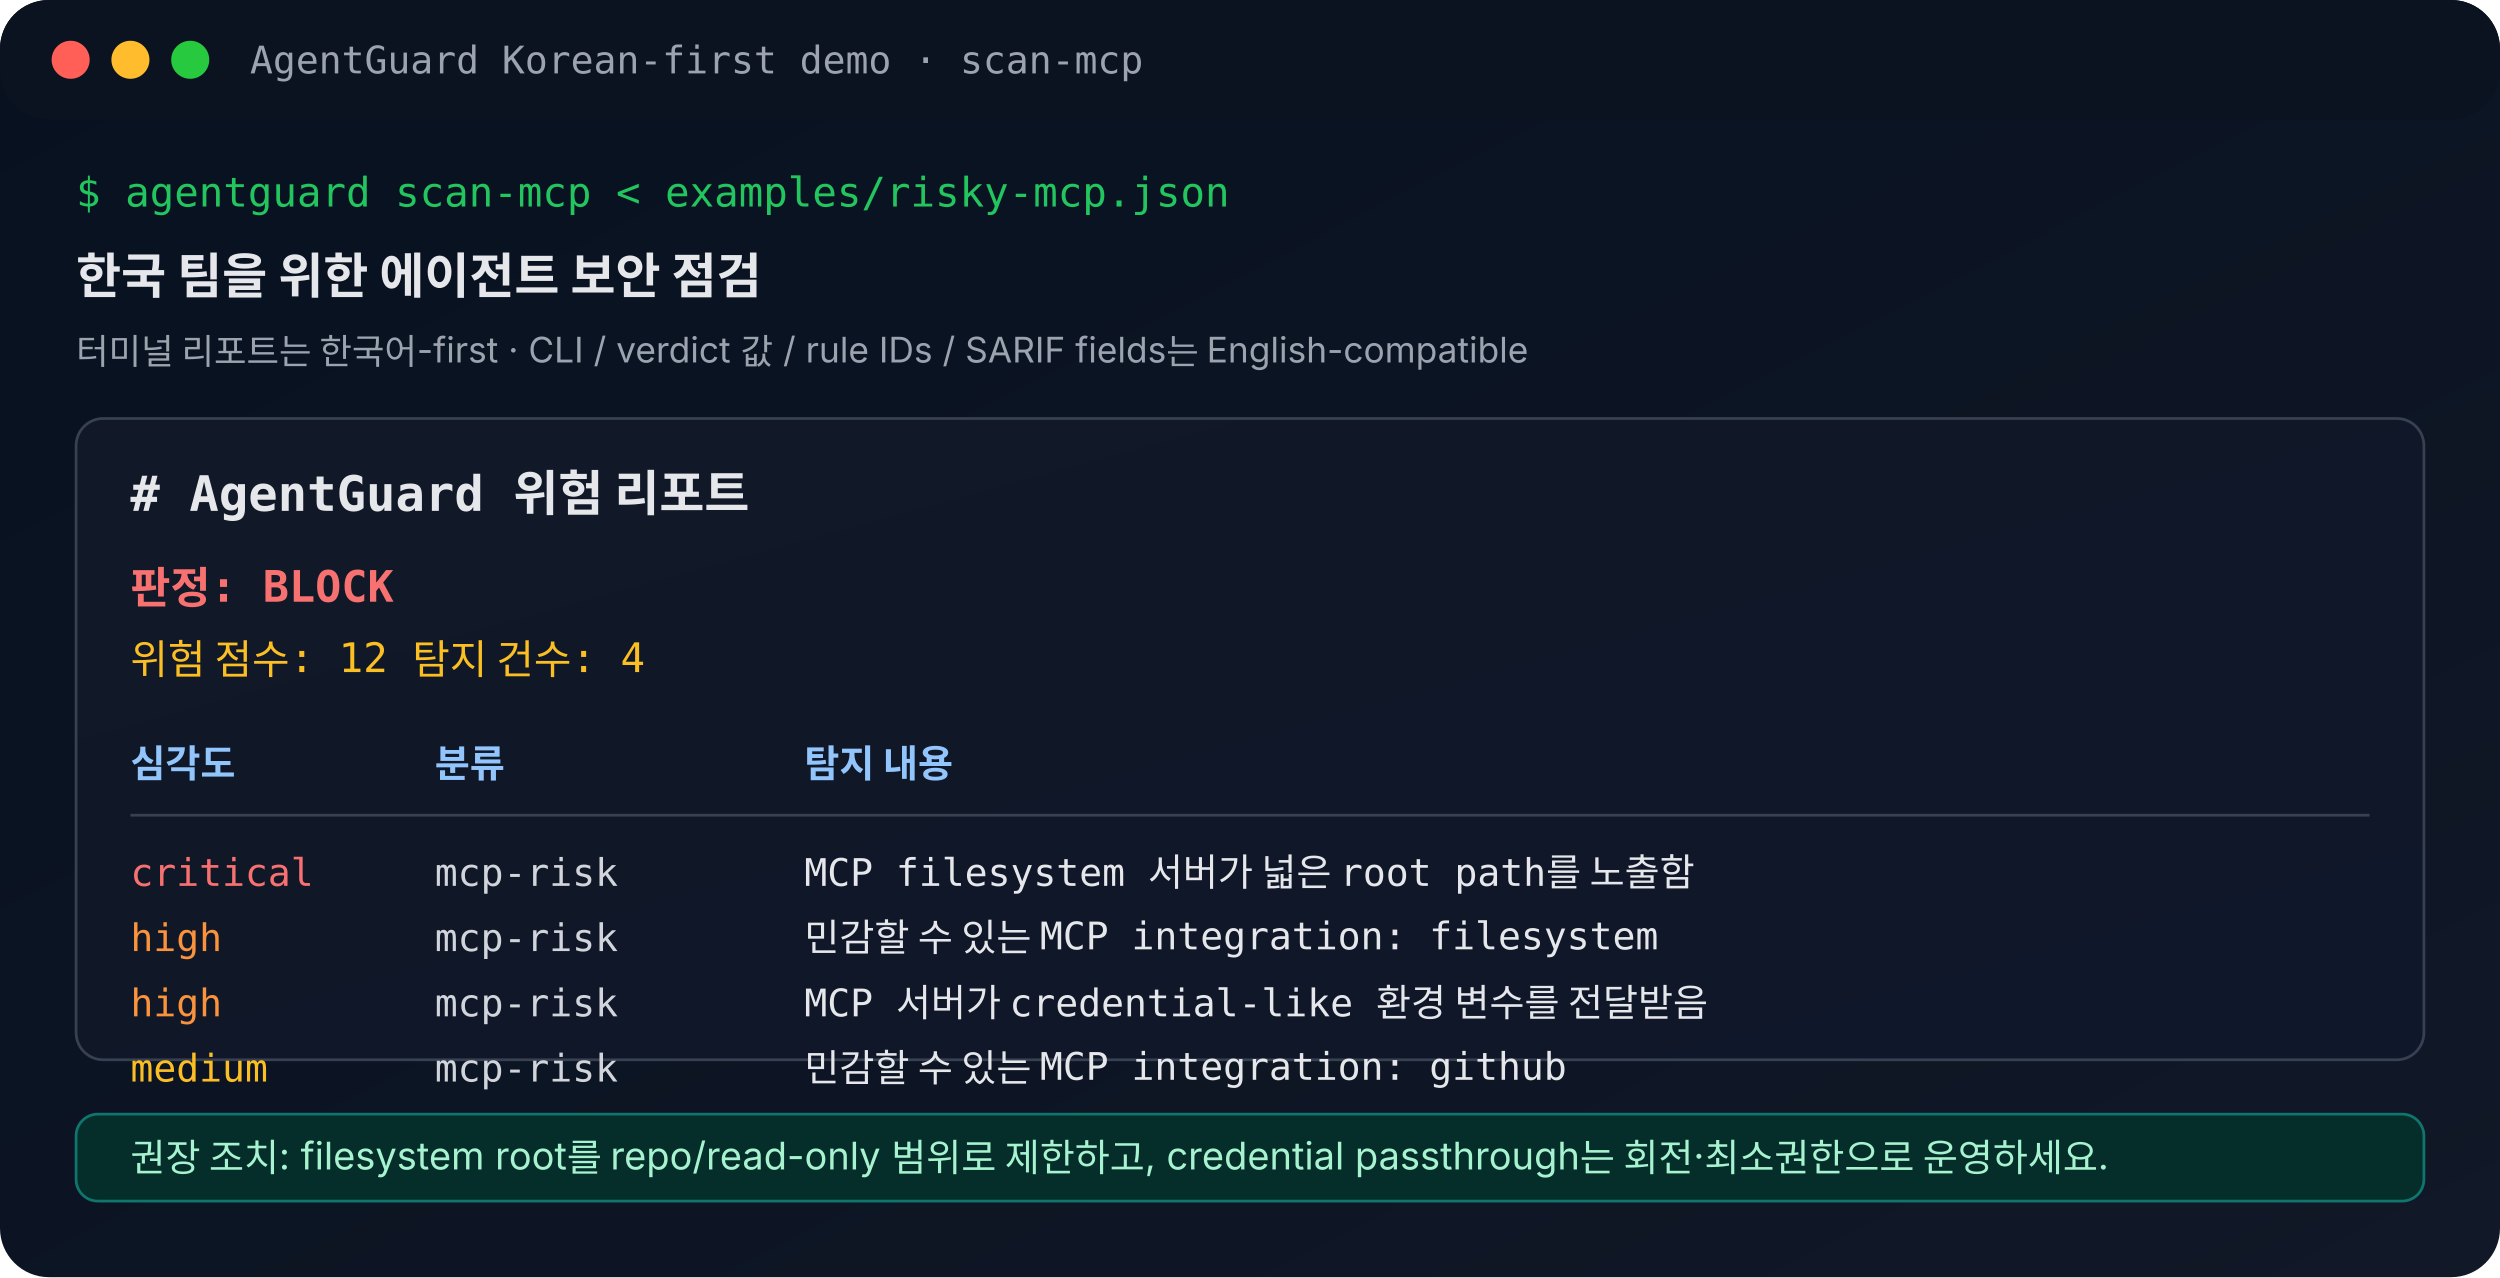
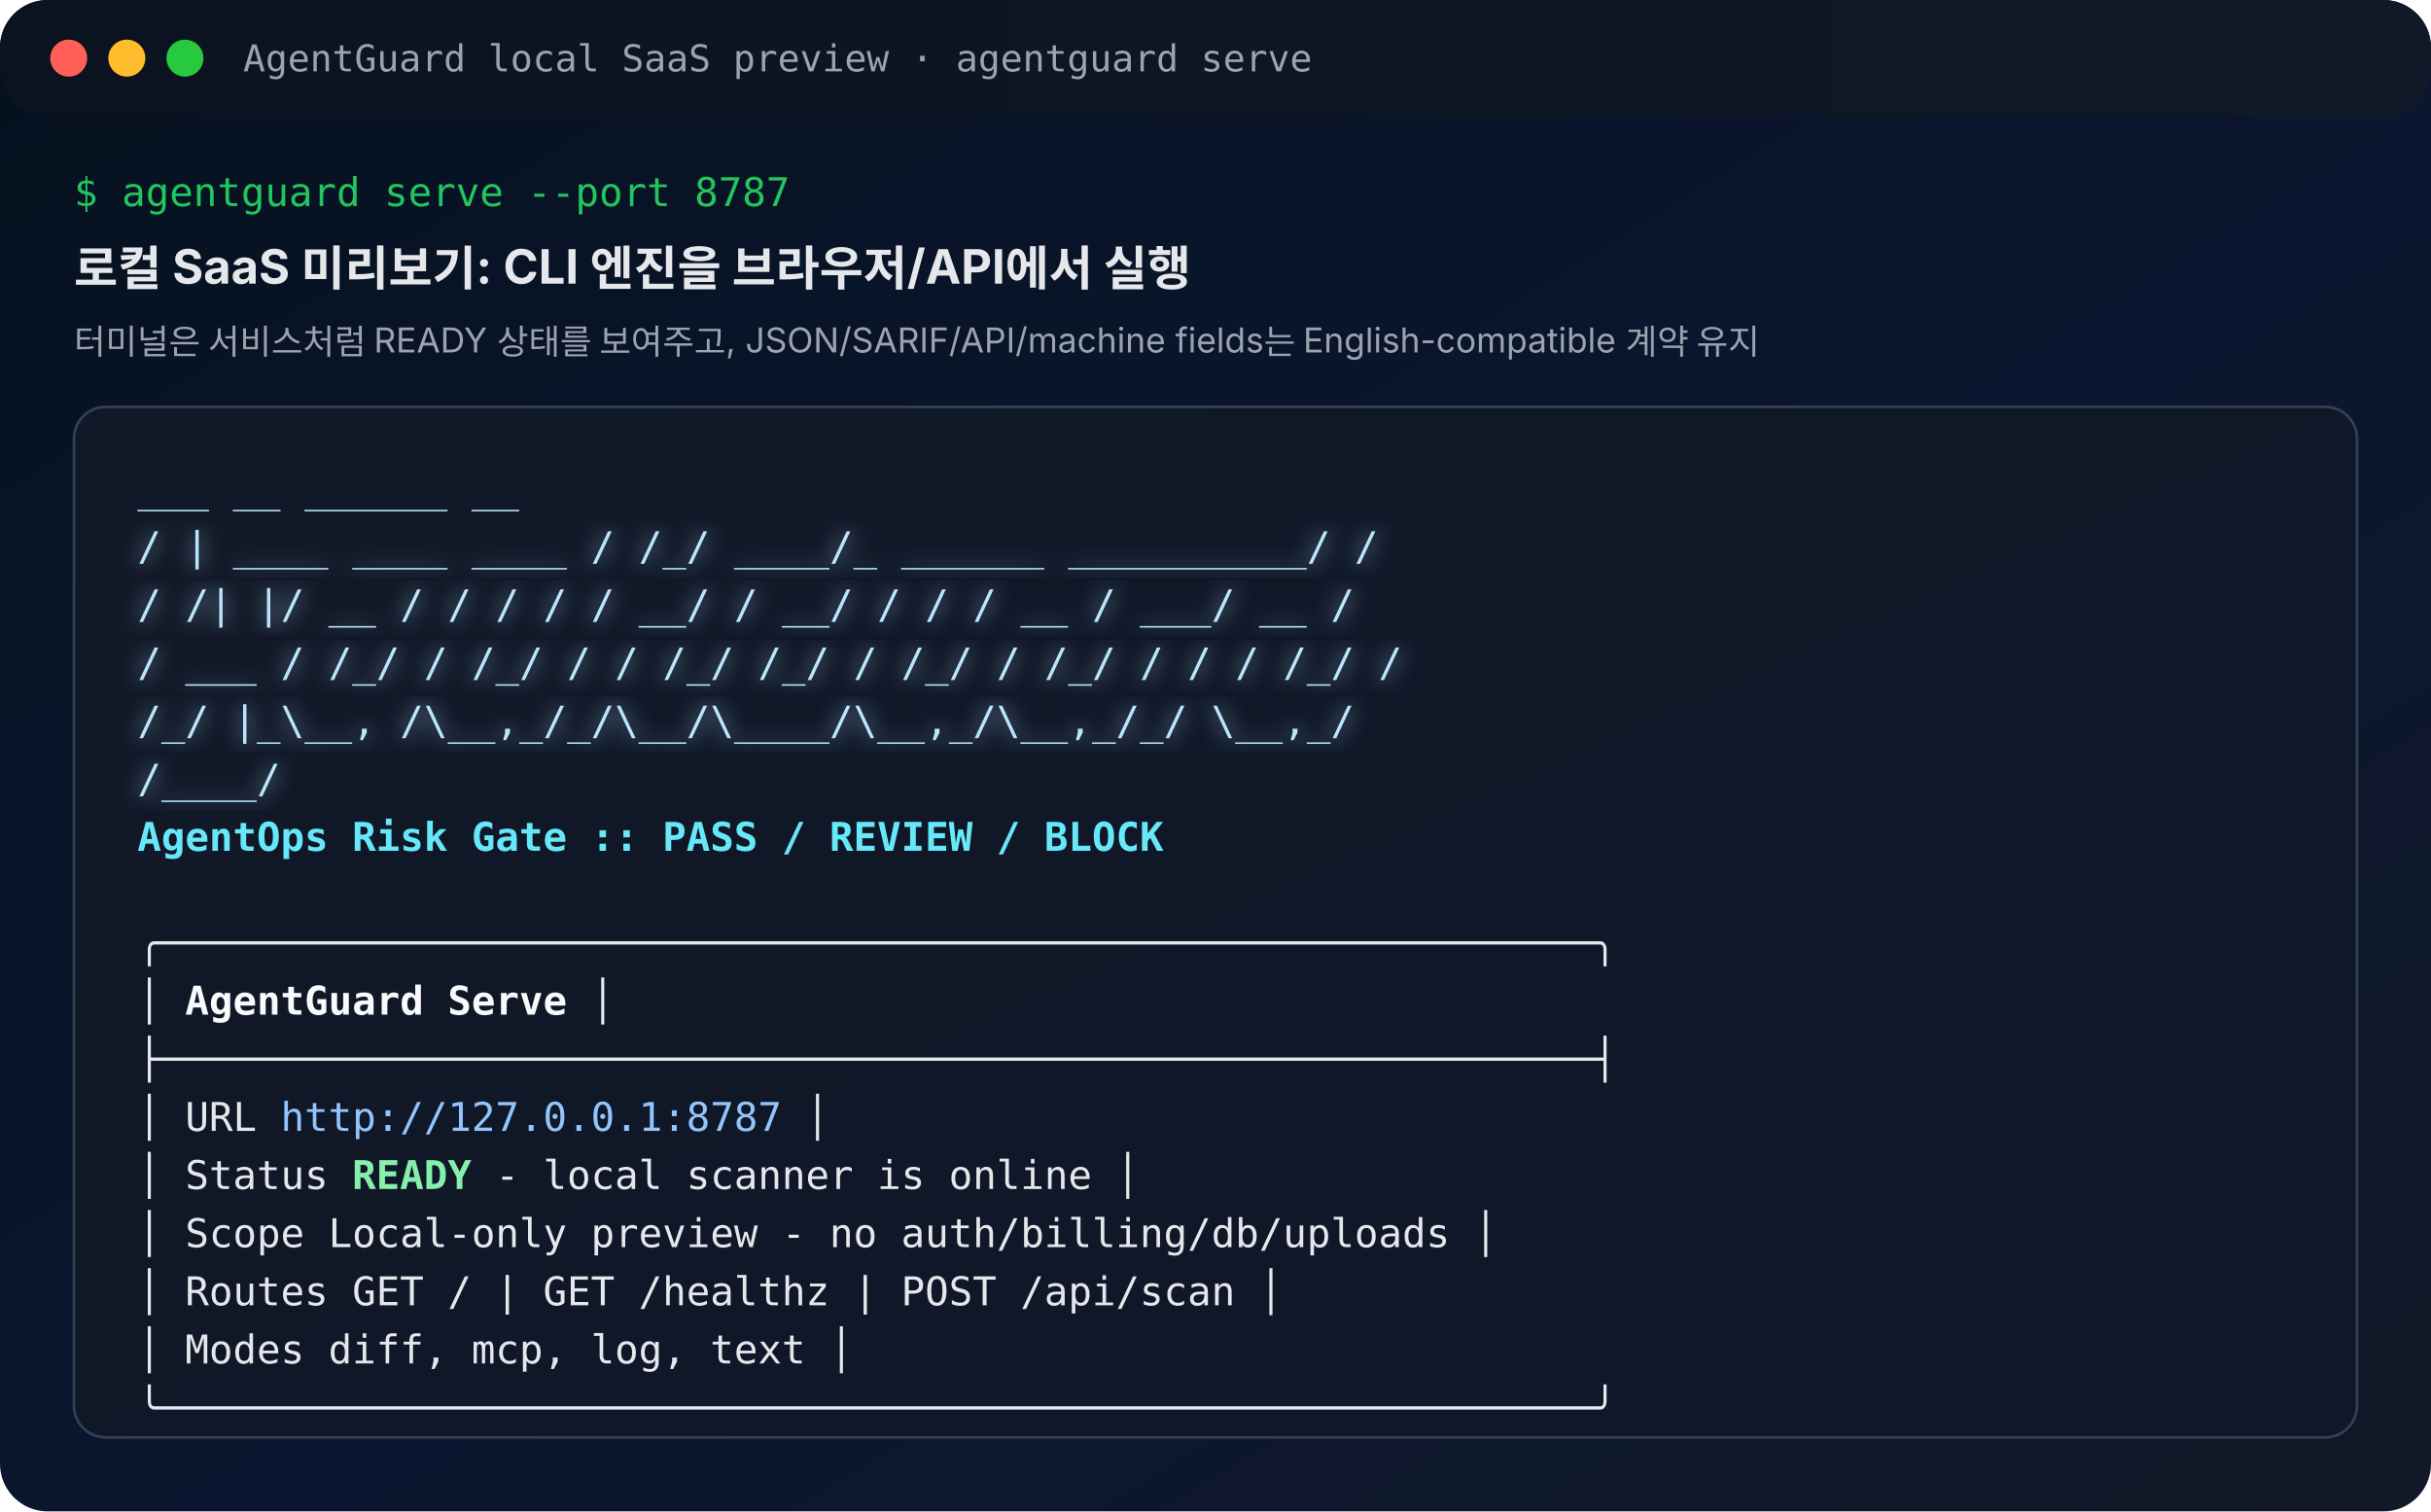
- <svg xmlns="http://www.w3.org/2000/svg" width="920" height="470" viewBox="0 0 920 470" role="img" aria-labelledby="title desc">
+ <svg xmlns="http://www.w3.org/2000/svg" width="920" height="572" viewBox="0 0 920 572" role="img" aria-labelledby="title desc">
  <defs>
    <linearGradient id="bg" x1="0" y1="0" x2="1" y2="1">
-       <stop offset="0%" stop-color="#07111f" />
+       <stop offset="0%" stop-color="#06111f" />
+       <stop offset="55%" stop-color="#0b1730" />
+       <stop offset="100%" stop-color="#111827" />
+     </linearGradient>
+     <linearGradient id="chrome" x1="0" y1="0" x2="1" y2="0">
+       <stop offset="0%" stop-color="#0b1220" />
      <stop offset="100%" stop-color="#111827" />
    </linearGradient>
    <linearGradient id="panel" x1="0" y1="0" x2="1" y2="1">
      <stop offset="0%" stop-color="#111827" />
      <stop offset="100%" stop-color="#0f172a" />
    </linearGradient>
+     <filter id="glow" x="-20%" y="-20%" width="140%" height="140%">
+       <feGaussianBlur stdDeviation="4" result="blur" />
+       <feMerge>
+         <feMergeNode in="blur" />
+         <feMergeNode in="SourceGraphic" />
+       </feMerge>
+     </filter>
  </defs>
-   <rect width="920" height="470" rx="18" fill="url(#bg)" />
-   <rect x="0" y="0" width="920" height="44" rx="18" fill="#0b1220" />
+   <rect width="920" height="572" rx="18" fill="url(#bg)" />
+   <rect x="0" y="0" width="920" height="44" rx="18" fill="url(#chrome)" />
  <circle cx="26" cy="22" r="7" fill="#ff5f56" />
  <circle cx="48" cy="22" r="7" fill="#ffbd2e" />
  <circle cx="70" cy="22" r="7" fill="#27c93f" />
-   <text x="92" y="27" fill="#9ca3af" font-family="ui-monospace, SFMono-Regular, Menlo, Monaco, Consolas, monospace" font-size="14">AgentGuard Korean-first demo · scan-mcp</text>
-   <text x="28" y="76" fill="#22c55e" font-family="ui-monospace, SFMono-Regular, Menlo, Monaco, Consolas, monospace" font-size="15">$ agentguard scan-mcp &lt; examples/risky-mcp.json</text>
-   <text x="28" y="108" fill="#e5e7eb" font-family="ui-sans-serif, system-ui, -apple-system, BlinkMacSystemFont, Segoe UI, sans-serif" font-size="18" font-weight="700">한국 팀을 위한 에이전트 보안 점검</text>
-   <text x="28" y="134" fill="#9ca3af" font-family="ui-sans-serif, system-ui, -apple-system, BlinkMacSystemFont, Segoe UI, sans-serif" font-size="13">터미널 리포트는 한국어-first · CLI / verdict 값 / rule IDs / SARIF fields는 English-compatible</text>
-   <rect x="28" y="154" width="864" height="236" rx="10" fill="url(#panel)" stroke="#374151" />
-   <text x="48" y="188" fill="#e5e7eb" font-family="ui-monospace, SFMono-Regular, Menlo, Monaco, Consolas, monospace" font-size="18" font-weight="700"># AgentGuard 위험 리포트</text>
-   <text x="48" y="222" fill="#f87171" font-family="ui-monospace, SFMono-Regular, Menlo, Monaco, Consolas, monospace" font-size="16" font-weight="700">판정: BLOCK</text>
-   <text x="48" y="248" fill="#fbbf24" font-family="ui-monospace, SFMono-Regular, Menlo, Monaco, Consolas, monospace" font-size="15">위험 점수: 12   탐지 건수: 4</text>
-   <text x="48" y="286" fill="#93c5fd" font-family="ui-monospace, SFMono-Regular, Menlo, Monaco, Consolas, monospace" font-size="14" font-weight="700">심각도</text>
-   <text x="160" y="286" fill="#93c5fd" font-family="ui-monospace, SFMono-Regular, Menlo, Monaco, Consolas, monospace" font-size="14" font-weight="700">분류</text>
-   <text x="296" y="286" fill="#93c5fd" font-family="ui-monospace, SFMono-Regular, Menlo, Monaco, Consolas, monospace" font-size="14" font-weight="700">탐지 내용</text>
-   <line x1="48" y1="300" x2="872" y2="300" stroke="#374151" />
-   <text x="48" y="326" fill="#f87171" font-family="ui-monospace, SFMono-Regular, Menlo, Monaco, Consolas, monospace" font-size="14">critical</text>
-   <text x="160" y="326" fill="#d1d5db" font-family="ui-monospace, SFMono-Regular, Menlo, Monaco, Consolas, monospace" font-size="14">mcp-risk</text>
-   <text x="296" y="326" fill="#e5e7eb" font-family="ui-monospace, SFMono-Regular, Menlo, Monaco, Consolas, monospace" font-size="14">MCP filesystem 서버가 넓은 root path를 노출함</text>
-   <text x="48" y="350" fill="#fb923c" font-family="ui-monospace, SFMono-Regular, Menlo, Monaco, Consolas, monospace" font-size="14">high</text>
-   <text x="160" y="350" fill="#d1d5db" font-family="ui-monospace, SFMono-Regular, Menlo, Monaco, Consolas, monospace" font-size="14">mcp-risk</text>
-   <text x="296" y="350" fill="#e5e7eb" font-family="ui-monospace, SFMono-Regular, Menlo, Monaco, Consolas, monospace" font-size="14">민감할 수 있는 MCP integration: filesystem</text>
-   <text x="48" y="374" fill="#fb923c" font-family="ui-monospace, SFMono-Regular, Menlo, Monaco, Consolas, monospace" font-size="14">high</text>
-   <text x="160" y="374" fill="#d1d5db" font-family="ui-monospace, SFMono-Regular, Menlo, Monaco, Consolas, monospace" font-size="14">mcp-risk</text>
-   <text x="296" y="374" fill="#e5e7eb" font-family="ui-monospace, SFMono-Regular, Menlo, Monaco, Consolas, monospace" font-size="14">MCP 서버가 credential-like 환경 변수를 전달받음</text>
-   <text x="48" y="398" fill="#fbbf24" font-family="ui-monospace, SFMono-Regular, Menlo, Monaco, Consolas, monospace" font-size="14">medium</text>
-   <text x="160" y="398" fill="#d1d5db" font-family="ui-monospace, SFMono-Regular, Menlo, Monaco, Consolas, monospace" font-size="14">mcp-risk</text>
-   <text x="296" y="398" fill="#e5e7eb" font-family="ui-monospace, SFMono-Regular, Menlo, Monaco, Consolas, monospace" font-size="14">민감할 수 있는 MCP integration: github</text>
-   <rect x="28" y="410" width="864" height="32" rx="8" fill="#052e2b" stroke="#0f766e" />
-   <text x="48" y="431" fill="#a7f3d0" font-family="ui-sans-serif, system-ui, -apple-system, BlinkMacSystemFont, Segoe UI, sans-serif" font-size="14">권장 조치: filesystem root를 repo/read-only 범위로 제한하고, credential passthrough는 회전·최소권한으로 운영하세요.</text>
+   <text x="92" y="27" fill="#9ca3af" font-family="ui-monospace, SFMono-Regular, Menlo, Monaco, Consolas, monospace" font-size="14">AgentGuard local SaaS preview · agentguard serve</text>
+   <text x="28" y="78" fill="#22c55e" font-family="ui-monospace, SFMono-Regular, Menlo, Monaco, Consolas, monospace" font-size="15">$ agentguard serve --port 8787</text>
+   <text x="28" y="108" fill="#e5e7eb" font-family="ui-sans-serif, system-ui, -apple-system, BlinkMacSystemFont, Segoe UI, sans-serif" font-size="18" font-weight="700">로컬 SaaS 미리보기: CLI 엔진을 브라우저/API에서 실행</text>
+   <text x="28" y="134" fill="#9ca3af" font-family="ui-sans-serif, system-ui, -apple-system, BlinkMacSystemFont, Segoe UI, sans-serif" font-size="13">터미널은 서비스처럼 READY 상태를 보여주고, JSON/SARIF/API/machine fields는 English-compatible 계약 유지</text>
+   <rect x="28" y="154" width="864" height="390" rx="12" fill="url(#panel)" stroke="#334155" />
+   <text x="52" y="190" fill="#bae6fd" filter="url(#glow)" font-family="ui-monospace, SFMono-Regular, Menlo, Monaco, Consolas, monospace" font-size="15">    ___                    __  ______                    __</text>
+   <text x="52" y="212" fill="#bae6fd" filter="url(#glow)" font-family="ui-monospace, SFMono-Regular, Menlo, Monaco, Consolas, monospace" font-size="15">   /   | ____ ____  ____  / /_/ ____/_  ______ __________/ /</text>
+   <text x="52" y="234" fill="#bae6fd" filter="url(#glow)" font-family="ui-monospace, SFMono-Regular, Menlo, Monaco, Consolas, monospace" font-size="15">  / /| |/ __  / / / / / __/ / __/ / / / __  / ___/ __  / </text>
+   <text x="52" y="256" fill="#bae6fd" filter="url(#glow)" font-family="ui-monospace, SFMono-Regular, Menlo, Monaco, Consolas, monospace" font-size="15"> / ___ / /_/ / /_/ / / /_/ /_/ / /_/ / /_/ / /  / /_/ /  </text>
+   <text x="52" y="278" fill="#bae6fd" filter="url(#glow)" font-family="ui-monospace, SFMono-Regular, Menlo, Monaco, Consolas, monospace" font-size="15">/_/  |_\__, /\__,_/_/\__/\____/\__,_/\__,_/_/   \__,_/   </text>
+   <text x="52" y="300" fill="#bae6fd" filter="url(#glow)" font-family="ui-monospace, SFMono-Regular, Menlo, Monaco, Consolas, monospace" font-size="15">      /____/                                                </text>
+   <text x="52" y="322" fill="#67e8f9" font-family="ui-monospace, SFMono-Regular, Menlo, Monaco, Consolas, monospace" font-size="15" font-weight="700">  AgentOps Risk Gate :: PASS / REVIEW / BLOCK</text>
+   <text x="52" y="362" fill="#e5e7eb" font-family="ui-monospace, SFMono-Regular, Menlo, Monaco, Consolas, monospace" font-size="15">╭────────────────────────────────────────────────────────────╮</text>
+   <text x="52" y="384" fill="#e5e7eb" font-family="ui-monospace, SFMono-Regular, Menlo, Monaco, Consolas, monospace" font-size="15">│ <tspan fill="#f8fafc" font-weight="700">AgentGuard Serve</tspan>                                           │</text>
+   <text x="52" y="406" fill="#e5e7eb" font-family="ui-monospace, SFMono-Regular, Menlo, Monaco, Consolas, monospace" font-size="15">├────────────────────────────────────────────────────────────┤</text>
+   <text x="52" y="428" fill="#e5e7eb" font-family="ui-monospace, SFMono-Regular, Menlo, Monaco, Consolas, monospace" font-size="15">│ URL        <tspan fill="#93c5fd">http://127.0.0.1:8787</tspan>                           │</text>
+   <text x="52" y="450" fill="#e5e7eb" font-family="ui-monospace, SFMono-Regular, Menlo, Monaco, Consolas, monospace" font-size="15">│ Status     <tspan fill="#86efac" font-weight="700">READY</tspan> - local scanner is online                 │</text>
+   <text x="52" y="472" fill="#e5e7eb" font-family="ui-monospace, SFMono-Regular, Menlo, Monaco, Consolas, monospace" font-size="15">│ Scope      Local-only preview - no auth/billing/db/uploads │</text>
+   <text x="52" y="494" fill="#e5e7eb" font-family="ui-monospace, SFMono-Regular, Menlo, Monaco, Consolas, monospace" font-size="15">│ Routes     GET /  |  GET /healthz  |  POST /api/scan       │</text>
+   <text x="52" y="516" fill="#e5e7eb" font-family="ui-monospace, SFMono-Regular, Menlo, Monaco, Consolas, monospace" font-size="15">│ Modes      diff, mcp, log, text                            │</text>
+   <text x="52" y="538" fill="#e5e7eb" font-family="ui-monospace, SFMono-Regular, Menlo, Monaco, Consolas, monospace" font-size="15">╰────────────────────────────────────────────────────────────╯</text>
</svg>
